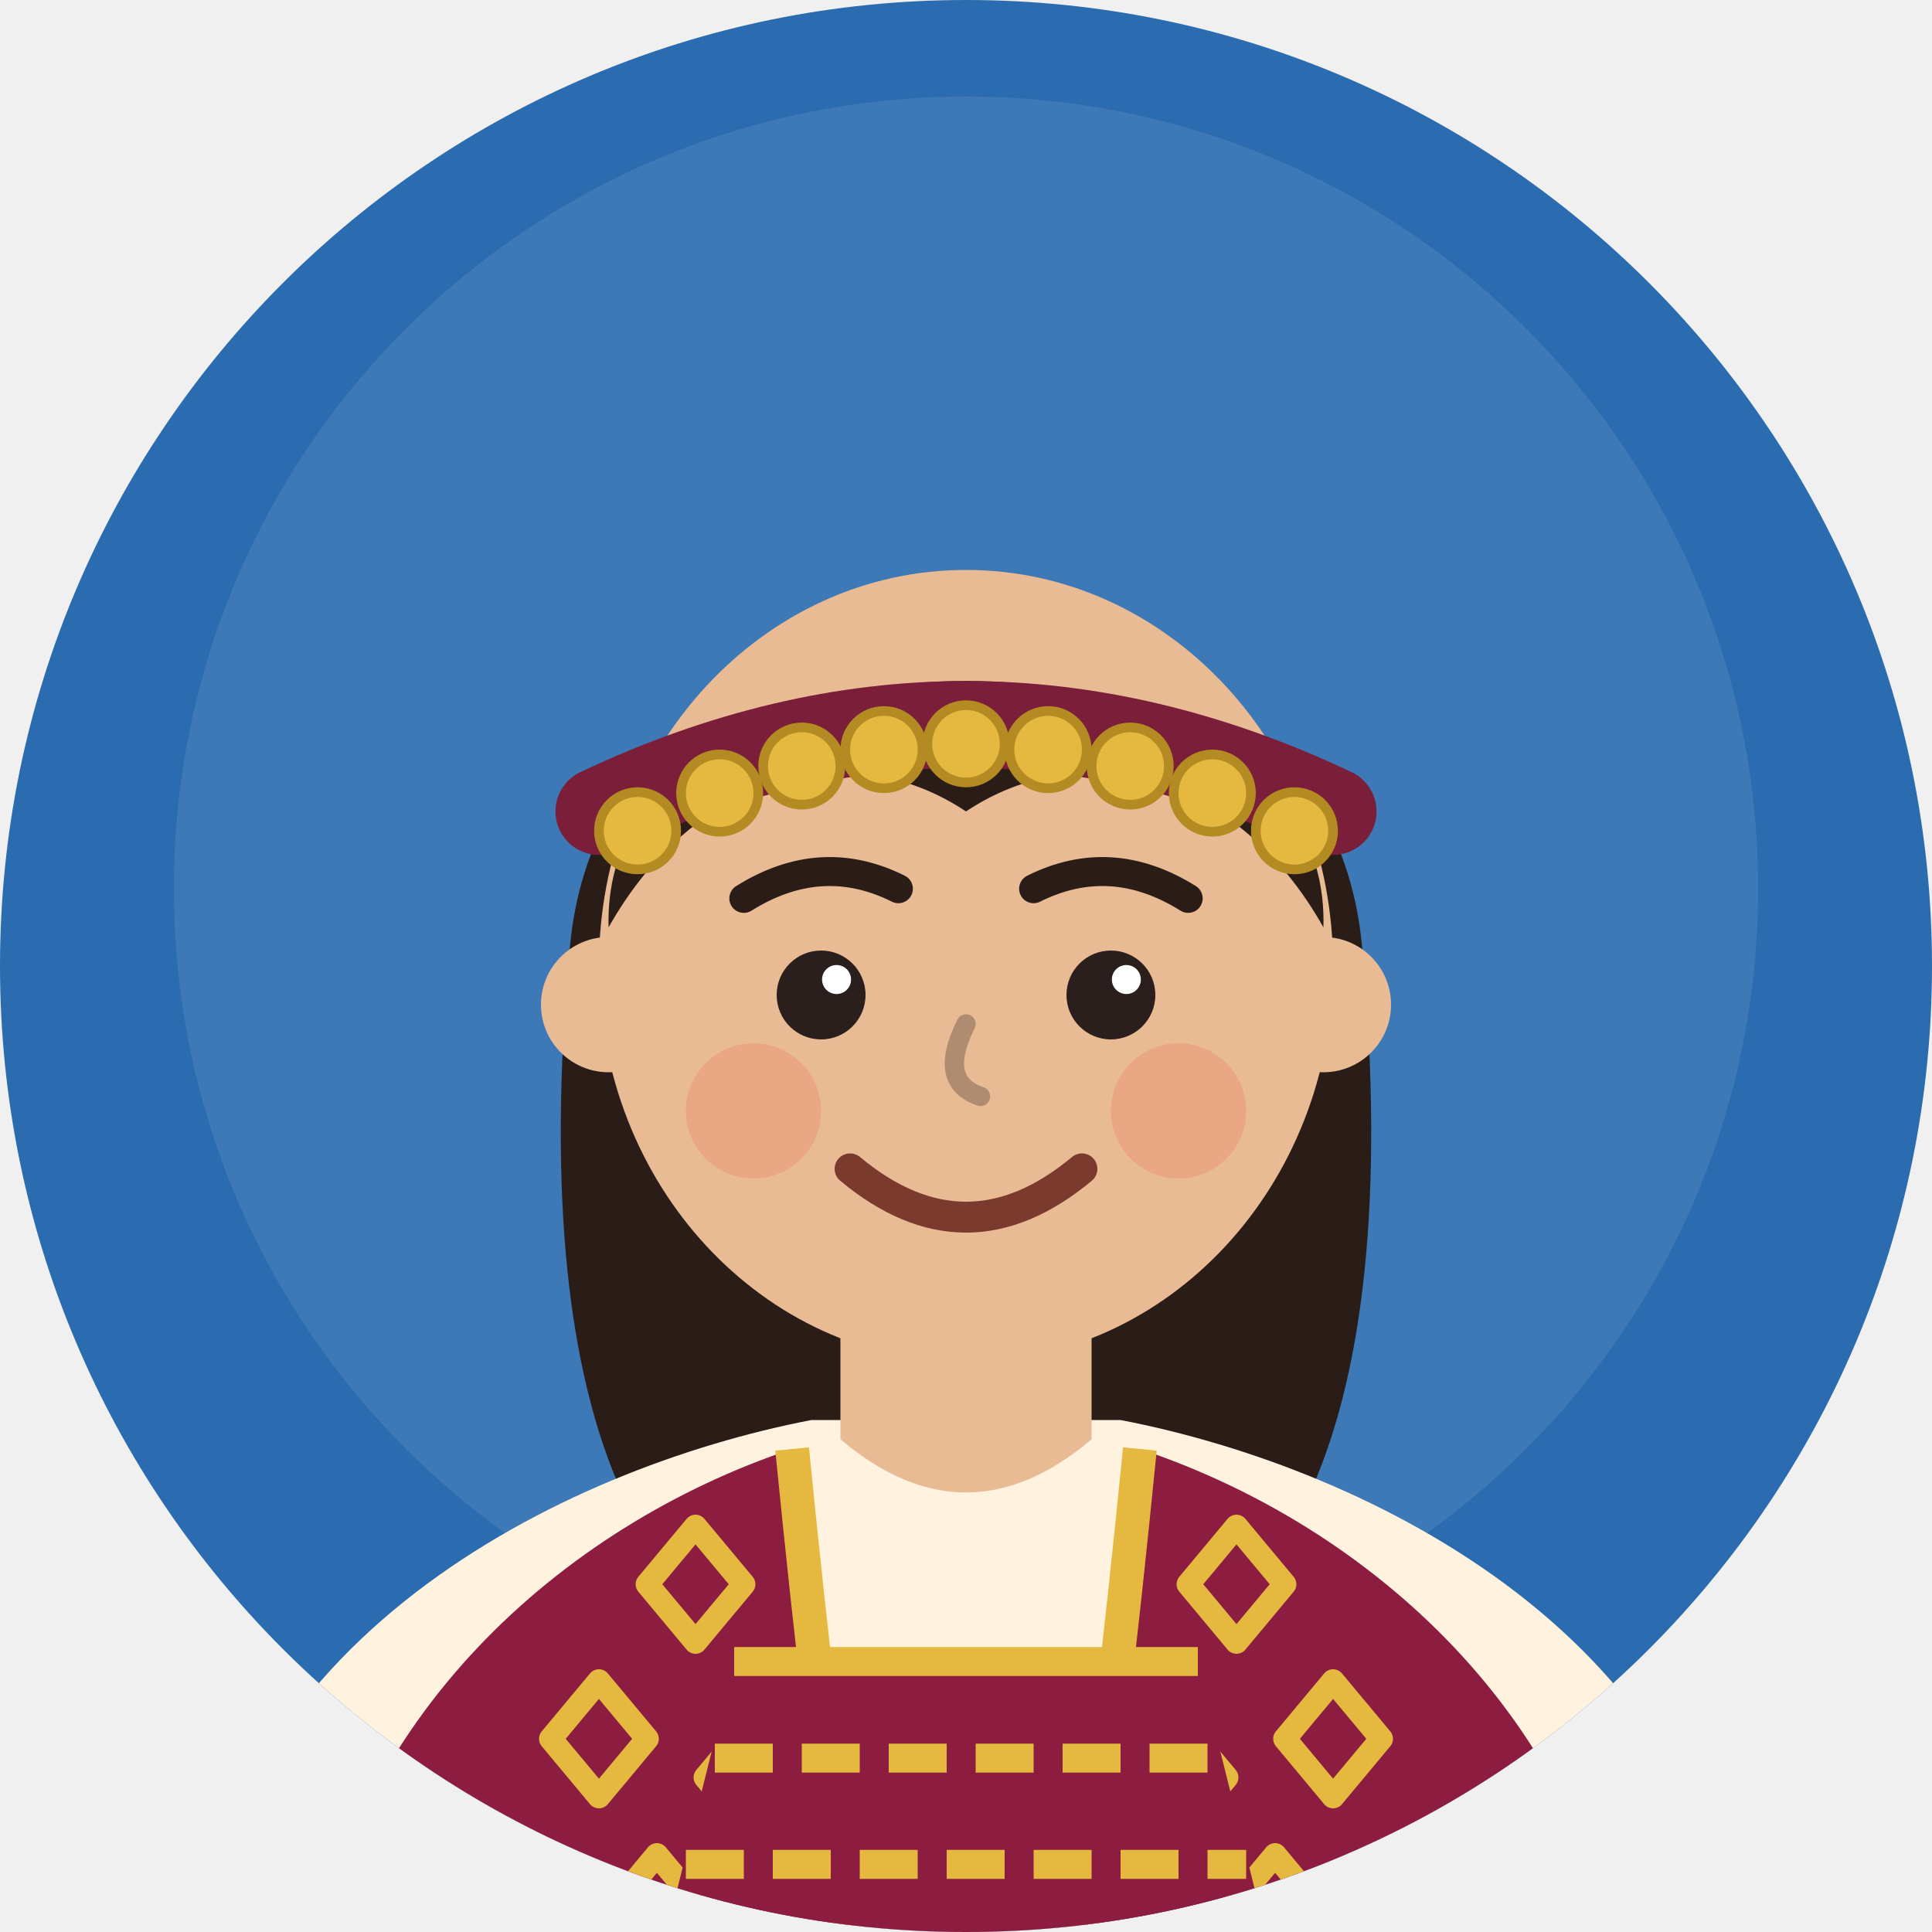
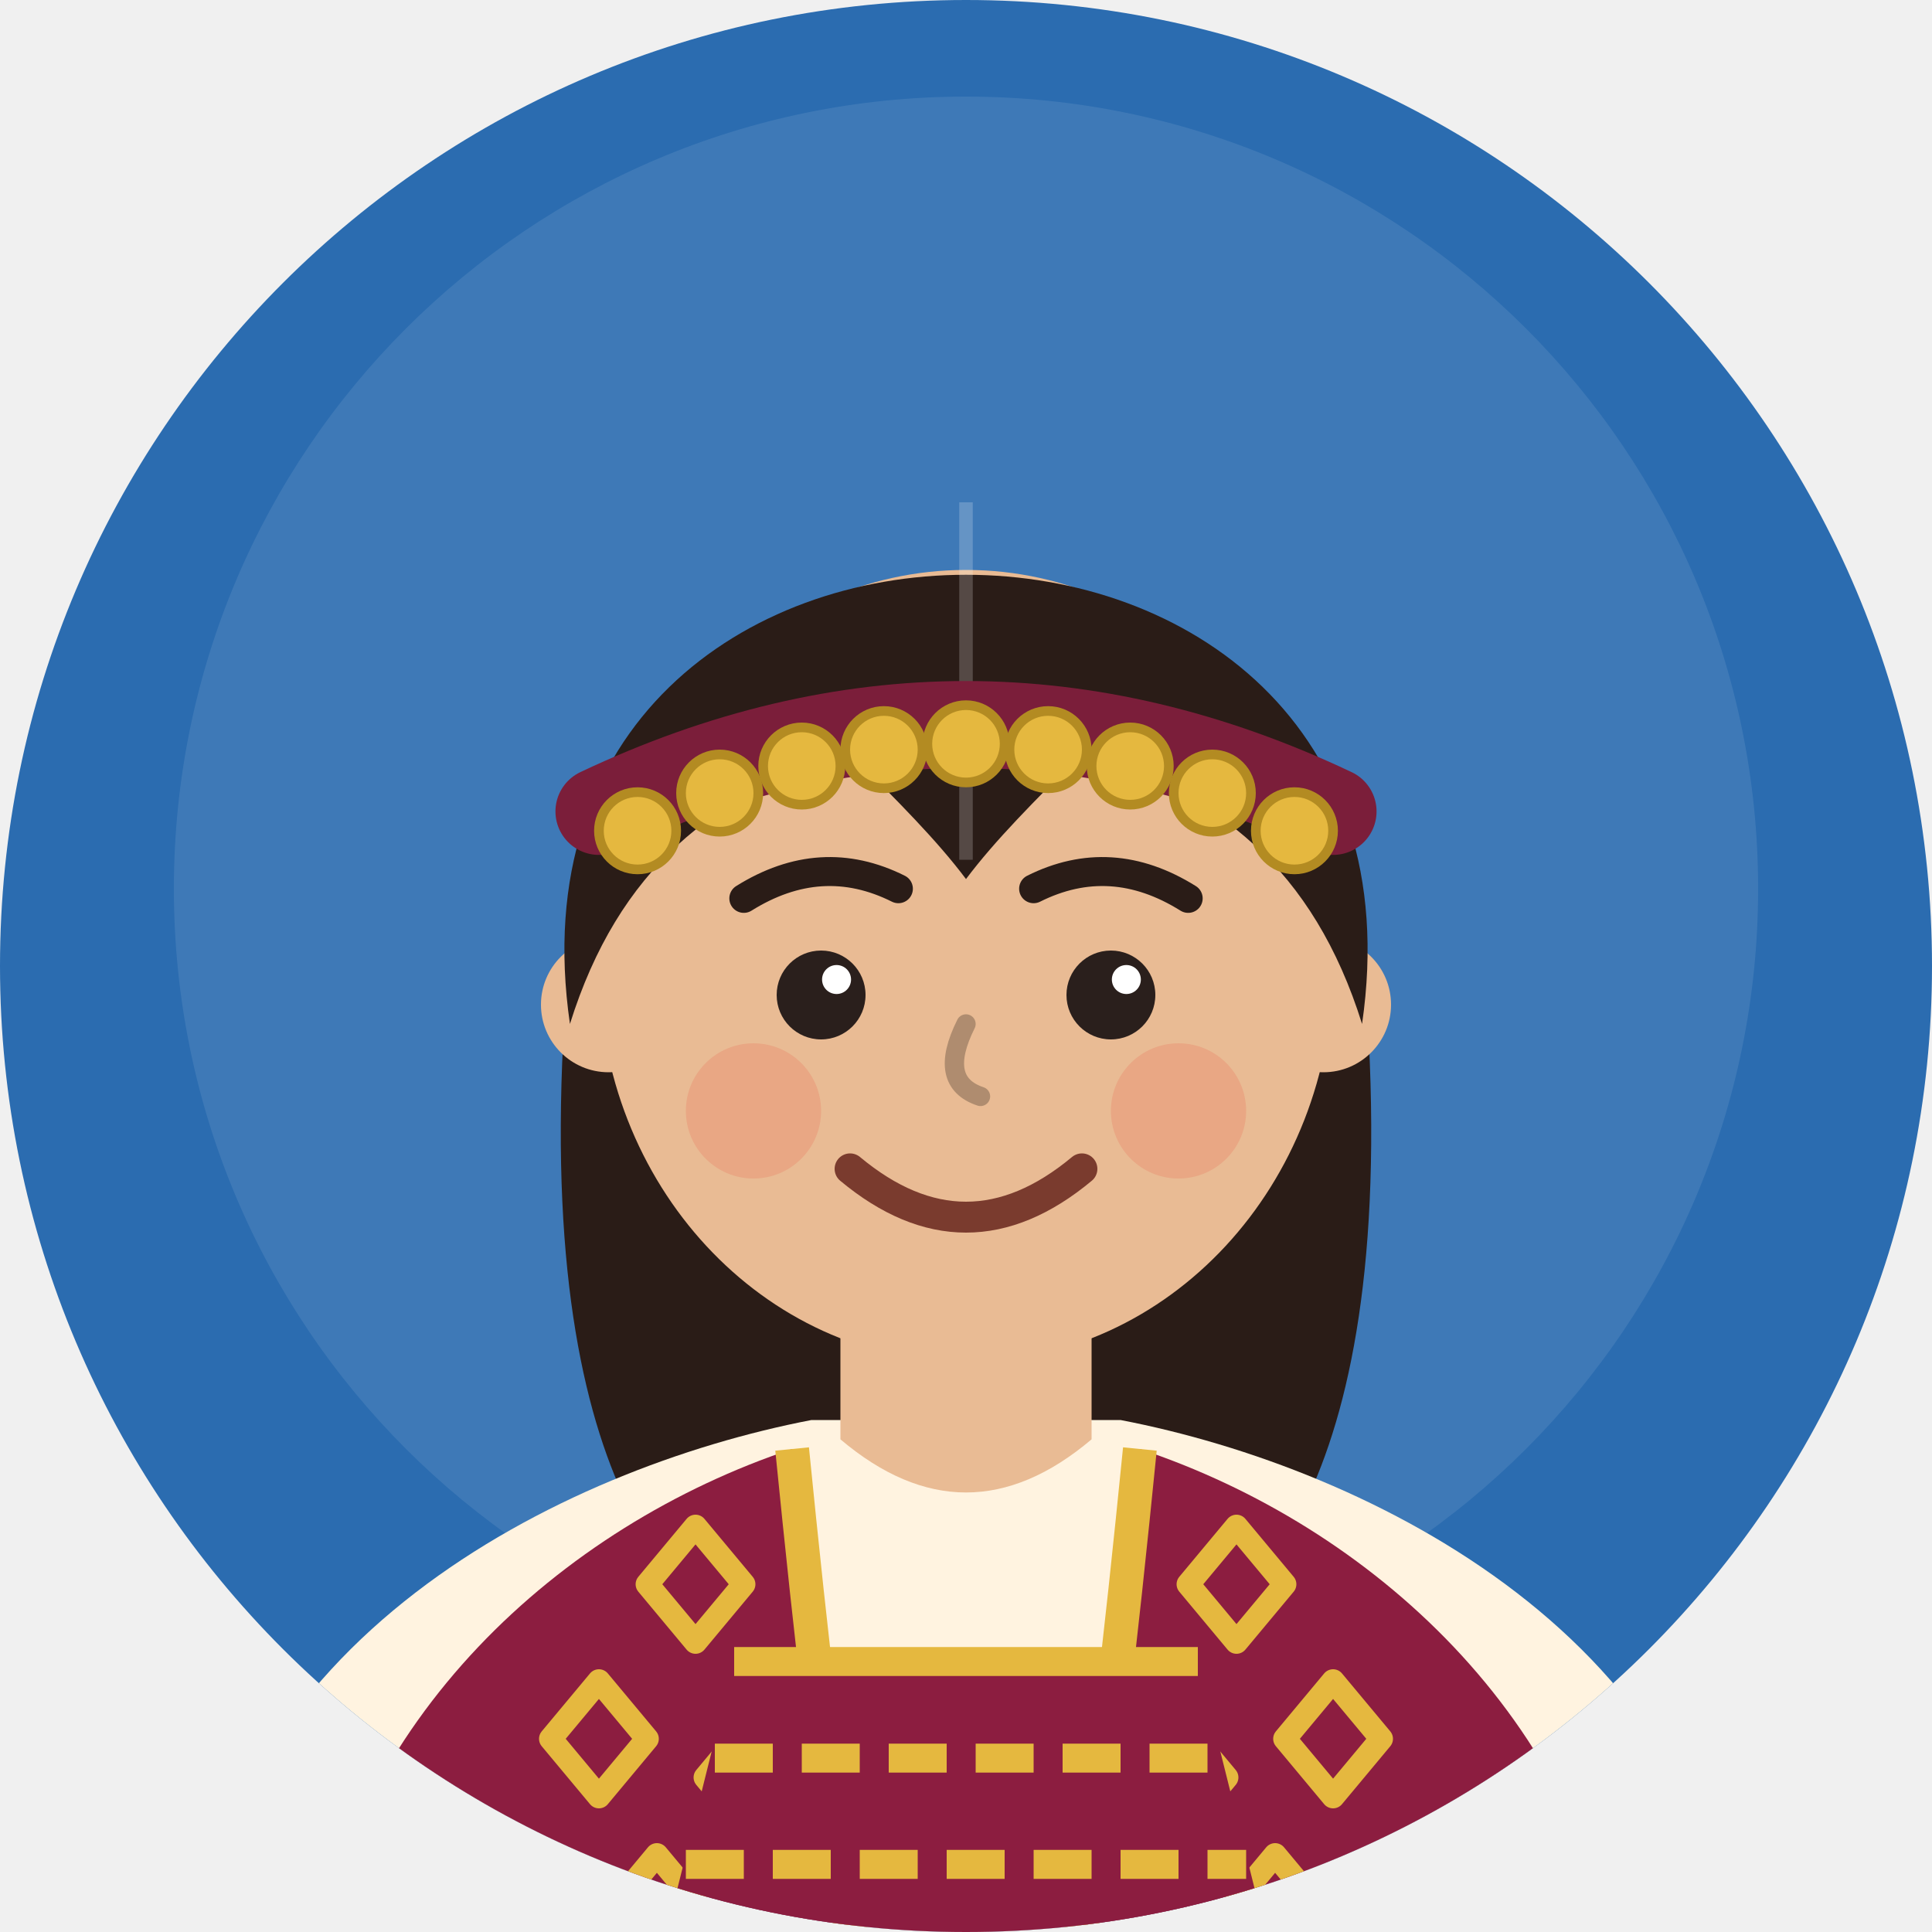
<svg xmlns="http://www.w3.org/2000/svg" viewBox="0 0 200 200">
  <defs>
    <clipPath id="c">
      <circle cx="100" cy="100" r="100" />
    </clipPath>
  </defs>
  <g clip-path="url(#c)">
    <rect width="200" height="200" fill="#2B6CB0" />
    <circle cx="100" cy="92" r="82" fill="#FFFFFF" opacity="0.09" />
    <path d="M59 98C54 152 70 166 78 170H122C130 166 146 152 141 98C137 54 63 54 59 98Z" fill="#2A1C17" />
    <path d="M20 206C22 170 58 152 84 147H116C142 152 178 170 180 206Z" fill="#FFF3E0" />
    <g>
      <path d="M32 206C36 178 58 158 82 150C84 170 86 188 89 206Z" fill="#8C1D40" />
      <path d="M82 150C84 170 86 188 89 206" fill="none" stroke="#E5B83F" stroke-width="3.5" />
      <path d="M72 158l5 6-5 6-5-6z" fill="none" stroke="#E5B83F" stroke-width="2.4" stroke-linejoin="round" />
      <path d="M62 174l5 6-5 6-5-6z" fill="none" stroke="#E5B83F" stroke-width="2.4" stroke-linejoin="round" />
      <path d="M78 178l5 6-5 6-5-6z" fill="none" stroke="#E5B83F" stroke-width="2.4" stroke-linejoin="round" />
      <path d="M52 191l5 6-5 6-5-6z" fill="none" stroke="#E5B83F" stroke-width="2.4" stroke-linejoin="round" />
      <path d="M68 192l5 6-5 6-5-6z" fill="none" stroke="#E5B83F" stroke-width="2.4" stroke-linejoin="round" />
    </g>
    <g transform="translate(200 0) scale(-1 1)">
      <path d="M32 206C36 178 58 158 82 150C84 170 86 188 89 206Z" fill="#8C1D40" />
      <path d="M82 150C84 170 86 188 89 206" fill="none" stroke="#E5B83F" stroke-width="3.5" />
      <path d="M72 158l5 6-5 6-5-6z" fill="none" stroke="#E5B83F" stroke-width="2.4" stroke-linejoin="round" />
      <path d="M62 174l5 6-5 6-5-6z" fill="none" stroke="#E5B83F" stroke-width="2.4" stroke-linejoin="round" />
      <path d="M78 178l5 6-5 6-5-6z" fill="none" stroke="#E5B83F" stroke-width="2.4" stroke-linejoin="round" />
      <path d="M52 191l5 6-5 6-5-6z" fill="none" stroke="#E5B83F" stroke-width="2.4" stroke-linejoin="round" />
      <path d="M68 192l5 6-5 6-5-6z" fill="none" stroke="#E5B83F" stroke-width="2.4" stroke-linejoin="round" />
    </g>
    <path d="M76 172H124L132 204H68Z" fill="#8C1D40" />
    <path d="M74 182H126M71 193H129" stroke="#E5B83F" stroke-width="3" stroke-dasharray="6 3" />
    <path d="M76 172H124" stroke="#E5B83F" stroke-width="3" />
    <path d="M87 124V149Q100 160 113 149V124Z" fill="#E9BB94" />
    <path d="M87 132Q100 144 113 132V124H87Z" fill="#000000" opacity="0.10" />
    <circle cx="63" cy="104" r="7" fill="#E9BB94" />
    <circle cx="137" cy="104" r="7" fill="#E9BB94" />
    <ellipse cx="100" cy="100" rx="38" ry="41" fill="#E9BB94" />
    <circle cx="78" cy="115" r="7" fill="#E8735A" opacity="0.28" />
    <circle cx="122" cy="115" r="7" fill="#E8735A" opacity="0.28" />
    <circle cx="85" cy="103" r="4.6" fill="#2A1F1C" />
    <circle cx="115" cy="103" r="4.6" fill="#2A1F1C" />
    <circle cx="86.6" cy="101.4" r="1.5" fill="#FFFFFF" />
    <circle cx="116.6" cy="101.4" r="1.5" fill="#FFFFFF" />
    <path d="M77 93Q85 88 93 92M107 92Q115 88 123 93" fill="none" stroke="#2A1C17" stroke-width="3" stroke-linecap="round" />
    <path d="M100 106q-3 6 1.5 7.5" fill="none" stroke="#000000" stroke-opacity="0.25" stroke-width="2" stroke-linecap="round" />
    <path d="M88 121Q100 131 112 121" fill="none" stroke="#7A3B2E" stroke-width="3.2" stroke-linecap="round" />
-     <path d="M63 96C62 62 138 62 137 96C128 80 112 76 100 84C88 76 72 80 63 96Z" fill="#2A1C17" />
+     <path d="M59 106C50 44 150 44 141 106C136 90 126 82 112 78C107 83 103 87 100 91C97 87 93 83 88 78C74 82 64 90 59 106Z" fill="#2A1C17" />
+     <path d="M100 52V89" stroke="#FFFFFF" stroke-opacity="0.2" stroke-width="1.4" />
    <path d="M62 84Q100 66 138 84" fill="none" stroke="#7B1E3A" stroke-width="9" stroke-linecap="round" />
    <circle cx="66.0" cy="86.0" r="4" fill="#E5B83F" stroke="#B38B22" stroke-width="1" />
    <circle cx="74.5" cy="82.1" r="4" fill="#E5B83F" stroke="#B38B22" stroke-width="1" />
    <circle cx="83.0" cy="79.3" r="4" fill="#E5B83F" stroke="#B38B22" stroke-width="1" />
    <circle cx="91.5" cy="77.6" r="4" fill="#E5B83F" stroke="#B38B22" stroke-width="1" />
    <circle cx="100.0" cy="77.0" r="4" fill="#E5B83F" stroke="#B38B22" stroke-width="1" />
    <circle cx="108.5" cy="77.6" r="4" fill="#E5B83F" stroke="#B38B22" stroke-width="1" />
    <circle cx="117.0" cy="79.3" r="4" fill="#E5B83F" stroke="#B38B22" stroke-width="1" />
    <circle cx="125.5" cy="82.1" r="4" fill="#E5B83F" stroke="#B38B22" stroke-width="1" />
    <circle cx="134.0" cy="86.0" r="4" fill="#E5B83F" stroke="#B38B22" stroke-width="1" />
  </g>
</svg>
